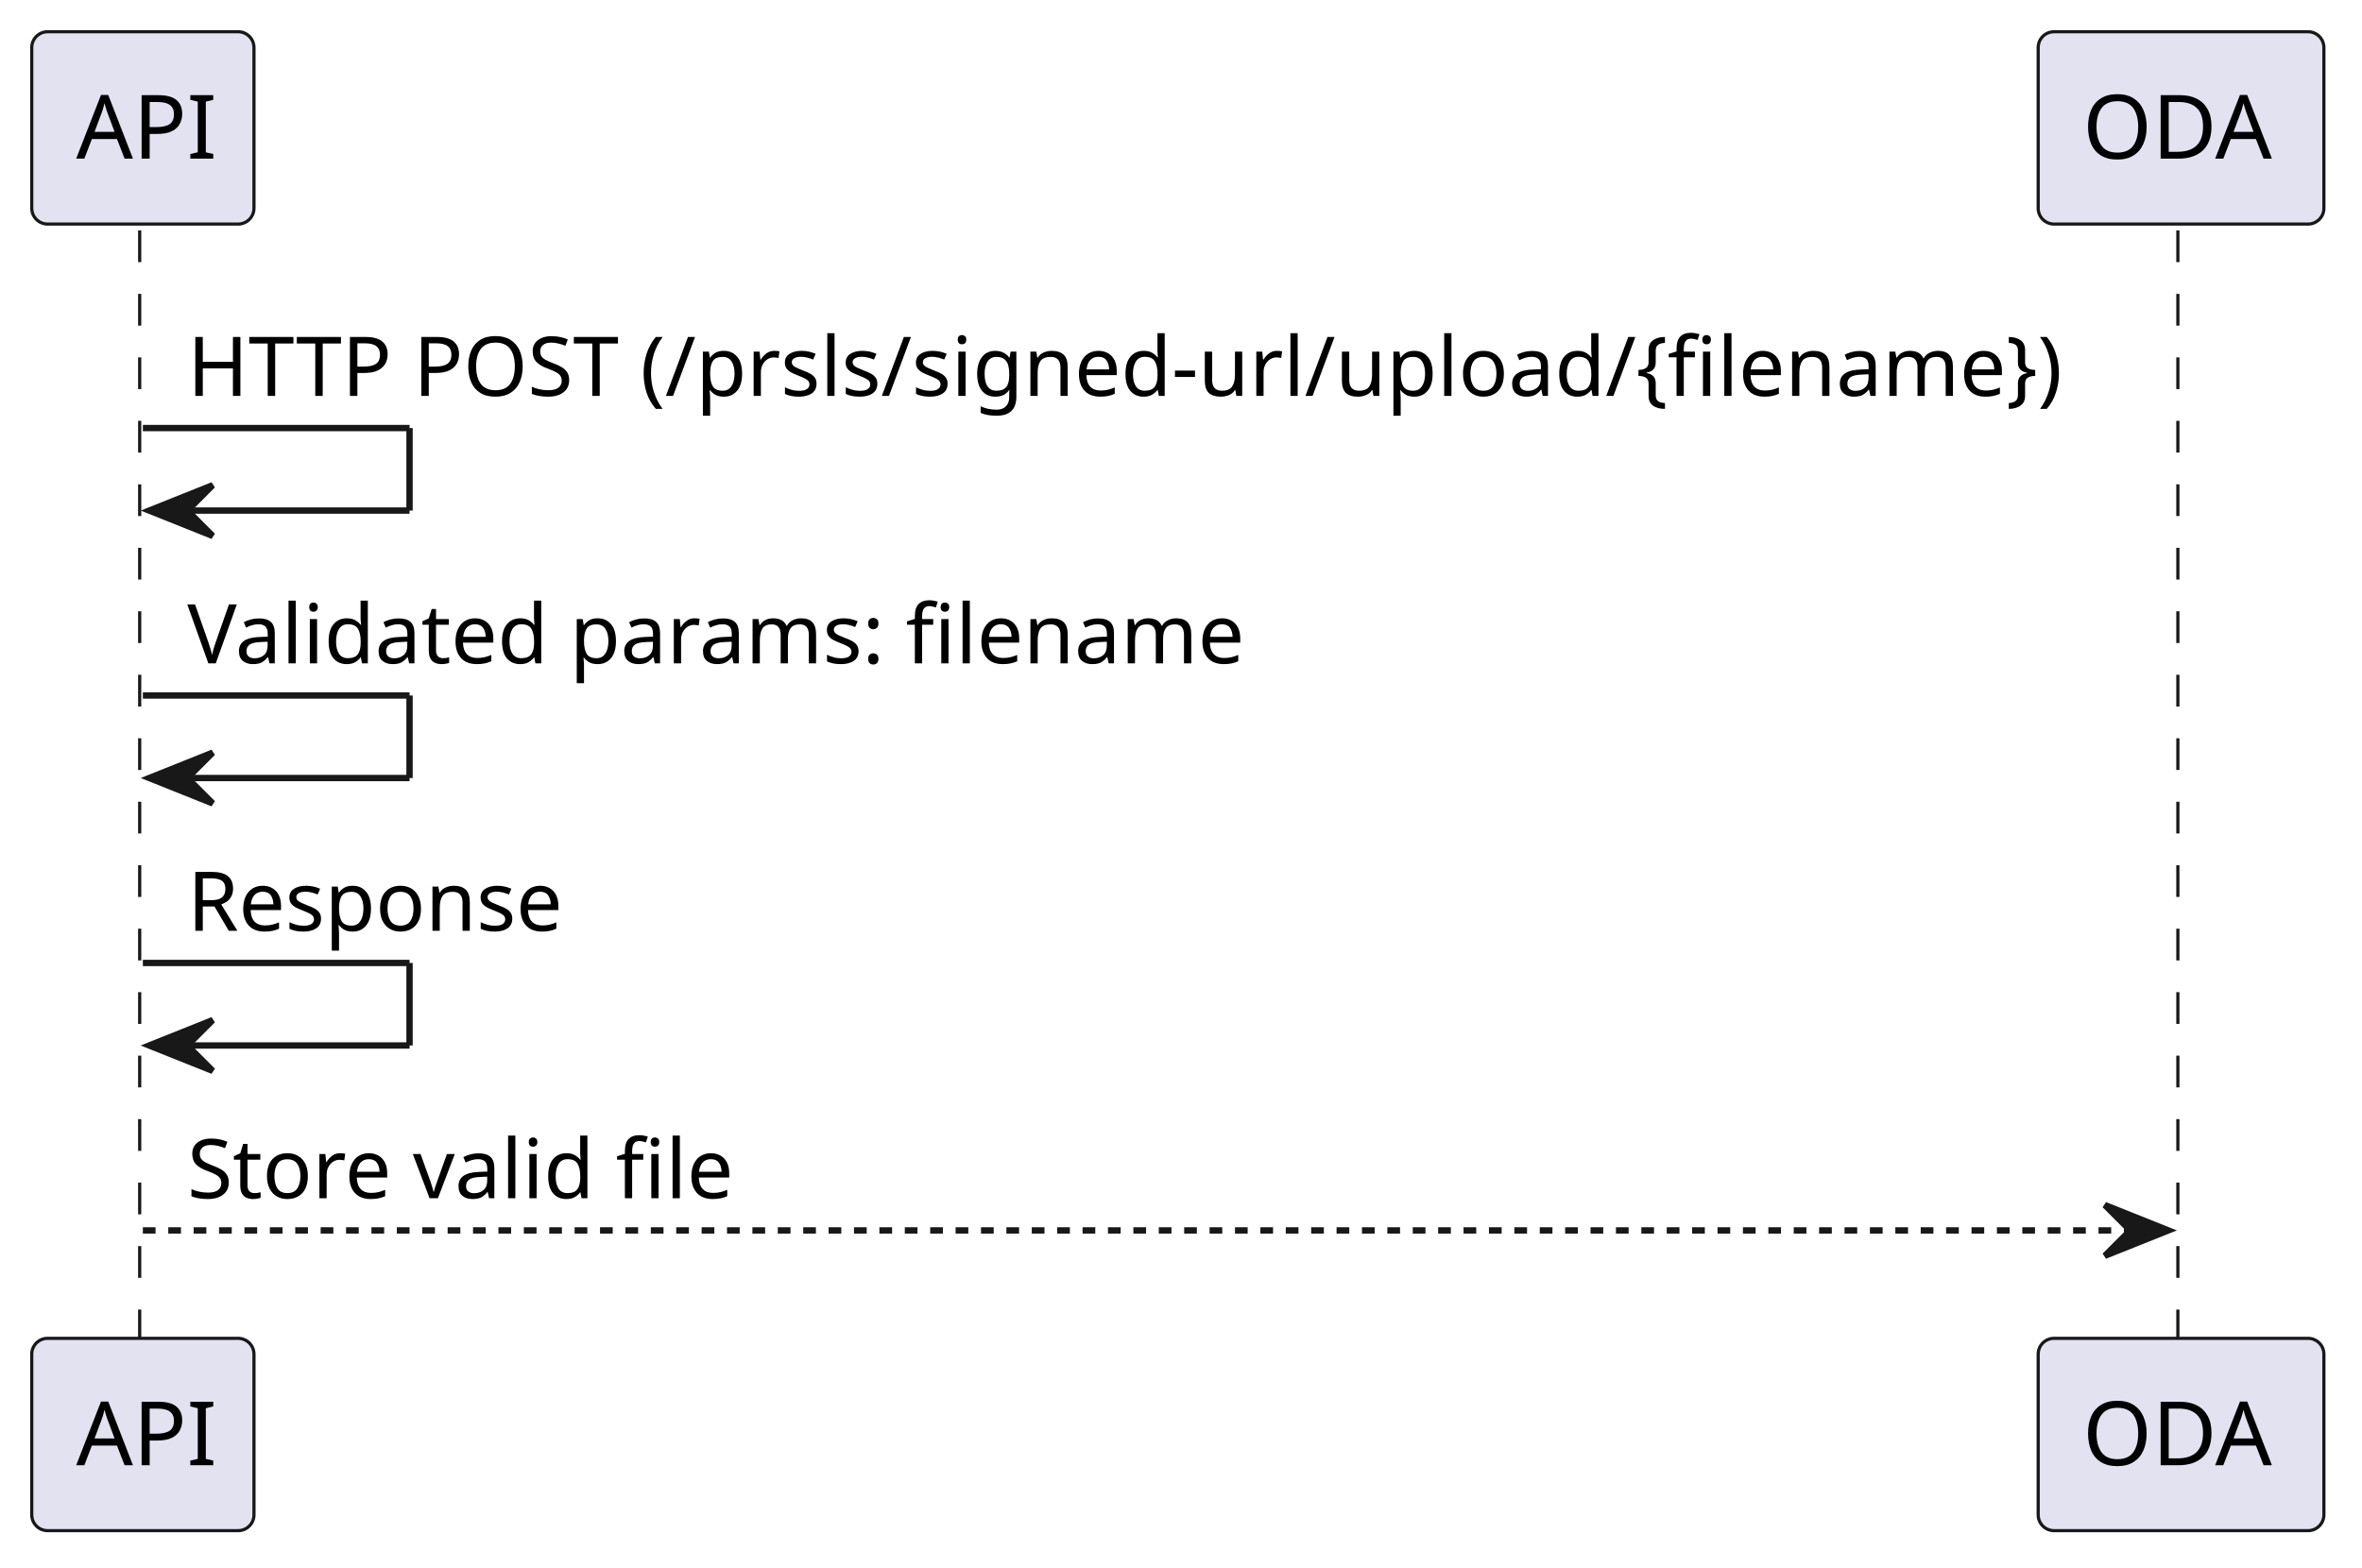
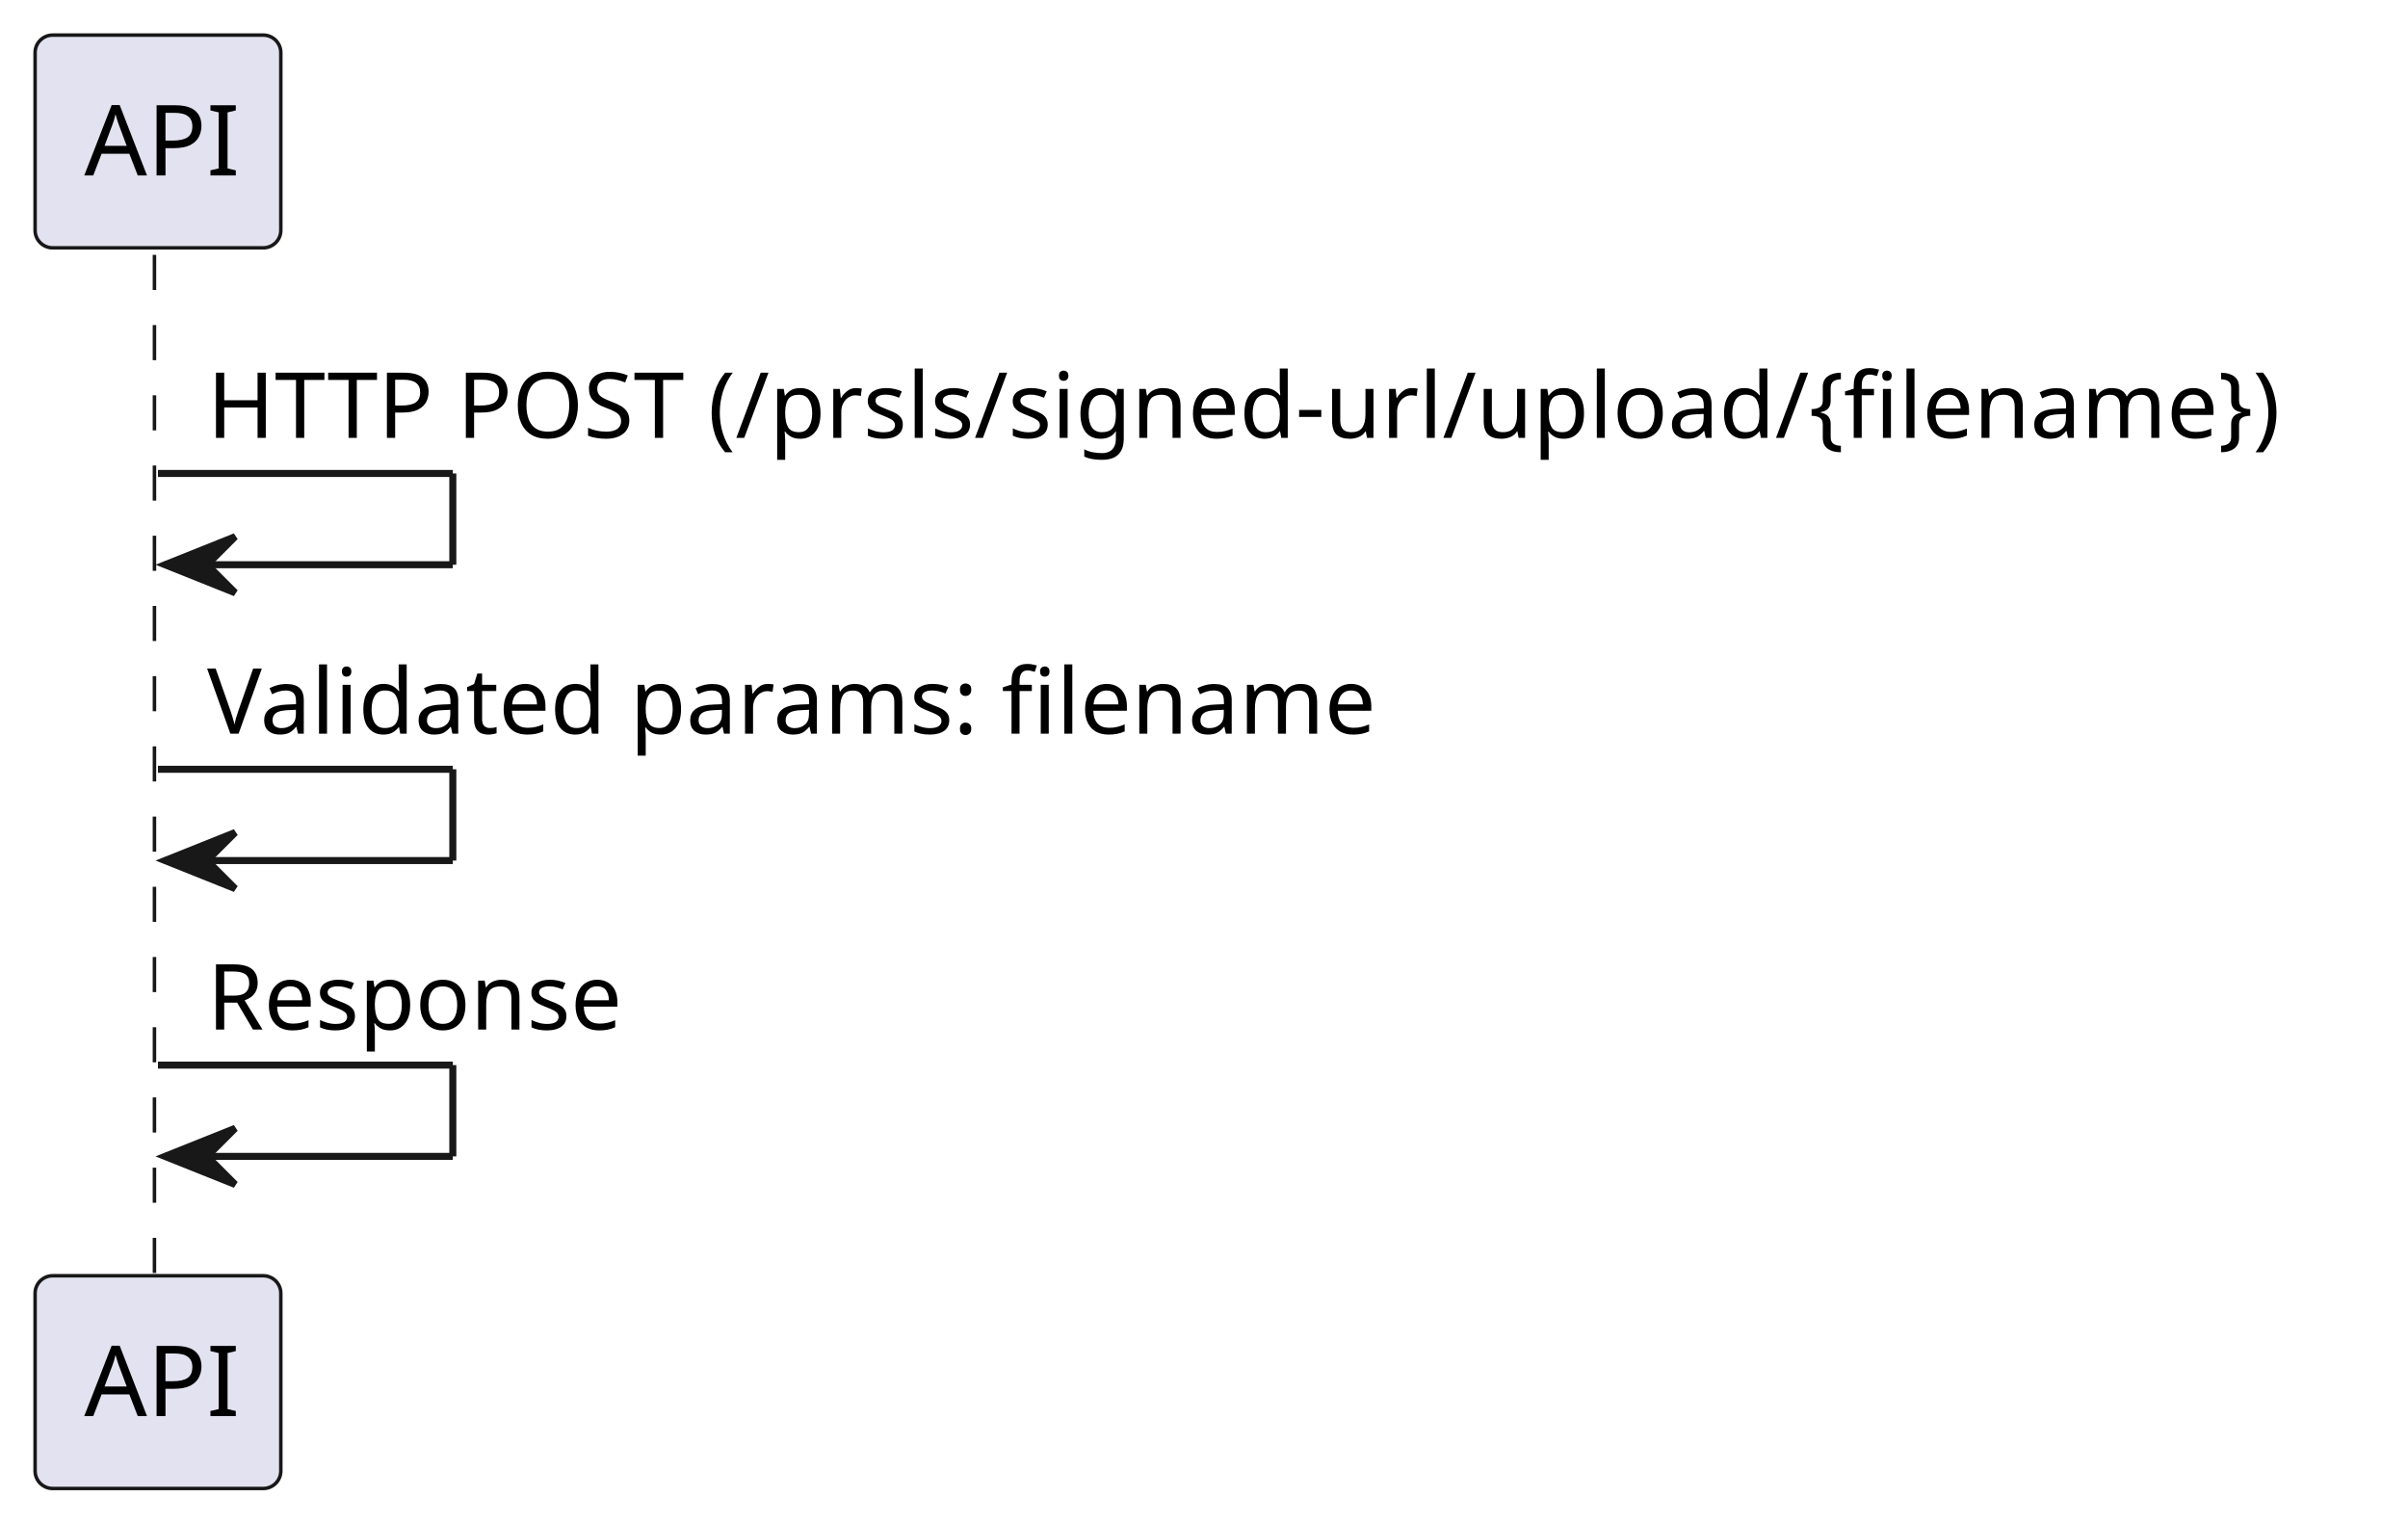
- <svg xmlns="http://www.w3.org/2000/svg" contentStyleType="text/css" height="247px" preserveAspectRatio="none" style="width:372px;height:247px;background:#FFFFFF;" version="1.1" viewBox="0 0 372 247" width="372px" zoomAndPan="magnify">
+ <svg xmlns="http://www.w3.org/2000/svg" contentStyleType="text/css" height="217px" preserveAspectRatio="none" style="width:343px;height:217px;background:#FFFFFF;" version="1.1" viewBox="0 0 343 217" width="343px" zoomAndPan="magnify">
  <defs />
  <g>
-     <line style="stroke:#181818;stroke-width:0.5;stroke-dasharray:5.0,5.0;" x1="22" x2="22" y1="36.297" y2="211.828" />
-     <line style="stroke:#181818;stroke-width:0.5;stroke-dasharray:5.0,5.0;" x1="343" x2="343" y1="36.297" y2="211.828" />
+     <line style="stroke:#181818;stroke-width:0.5;stroke-dasharray:5.0,5.0;" x1="22" x2="22" y1="36.297" y2="182.695" />
    <rect fill="#E2E2F0" height="30.297" rx="2.5" ry="2.5" style="stroke:#181818;stroke-width:0.5;" width="35" x="5" y="5" />
    <text fill="#000000" font-family="sans-serif" font-size="14" lengthAdjust="spacing" textLength="21" x="12" y="24.995">API</text>
-     <rect fill="#E2E2F0" height="30.297" rx="2.5" ry="2.5" style="stroke:#181818;stroke-width:0.5;" width="35" x="5" y="210.828" />
-     <text fill="#000000" font-family="sans-serif" font-size="14" lengthAdjust="spacing" textLength="21" x="12" y="230.823">API</text>
-     <rect fill="#E2E2F0" height="30.297" rx="2.5" ry="2.5" style="stroke:#181818;stroke-width:0.5;" width="45" x="321" y="5" />
-     <text fill="#000000" font-family="sans-serif" font-size="14" lengthAdjust="spacing" textLength="31" x="328" y="24.995">ODA</text>
-     <rect fill="#E2E2F0" height="30.297" rx="2.5" ry="2.5" style="stroke:#181818;stroke-width:0.5;" width="45" x="321" y="210.828" />
-     <text fill="#000000" font-family="sans-serif" font-size="14" lengthAdjust="spacing" textLength="31" x="328" y="230.823">ODA</text>
+     <rect fill="#E2E2F0" height="30.297" rx="2.5" ry="2.5" style="stroke:#181818;stroke-width:0.5;" width="35" x="5" y="181.695" />
+     <text fill="#000000" font-family="sans-serif" font-size="14" lengthAdjust="spacing" textLength="21" x="12" y="201.69">API</text>
    <line style="stroke:#181818;stroke-width:1.0;" x1="22.5" x2="64.5" y1="67.43" y2="67.43" />
    <line style="stroke:#181818;stroke-width:1.0;" x1="64.5" x2="64.5" y1="67.43" y2="80.43" />
    <line style="stroke:#181818;stroke-width:1.0;" x1="23.5" x2="64.5" y1="80.43" y2="80.43" />
    <polygon fill="#181818" points="33.5,76.43,23.5,80.43,33.5,84.43,29.5,80.43" style="stroke:#181818;stroke-width:1.0;" />
    <text fill="#000000" font-family="sans-serif" font-size="13" lengthAdjust="spacing" textLength="307" x="29.5" y="62.364">HTTP POST (/prsls/signed-url/upload/{filename})</text>
    <line style="stroke:#181818;stroke-width:1.0;" x1="22.5" x2="64.5" y1="109.562" y2="109.562" />
    <line style="stroke:#181818;stroke-width:1.0;" x1="64.5" x2="64.5" y1="109.562" y2="122.562" />
    <line style="stroke:#181818;stroke-width:1.0;" x1="23.5" x2="64.5" y1="122.562" y2="122.562" />
    <polygon fill="#181818" points="33.5,118.562,23.5,122.562,33.5,126.562,29.5,122.562" style="stroke:#181818;stroke-width:1.0;" />
    <text fill="#000000" font-family="sans-serif" font-size="13" lengthAdjust="spacing" textLength="176" x="29.5" y="104.497">Validated params: filename</text>
    <line style="stroke:#181818;stroke-width:1.0;" x1="22.5" x2="64.5" y1="151.695" y2="151.695" />
    <line style="stroke:#181818;stroke-width:1.0;" x1="64.5" x2="64.5" y1="151.695" y2="164.695" />
    <line style="stroke:#181818;stroke-width:1.0;" x1="23.5" x2="64.5" y1="164.695" y2="164.695" />
    <polygon fill="#181818" points="33.5,160.695,23.5,164.695,33.5,168.695,29.5,164.695" style="stroke:#181818;stroke-width:1.0;" />
    <text fill="#000000" font-family="sans-serif" font-size="13" lengthAdjust="spacing" textLength="62" x="29.5" y="146.629">Response</text>
-     <polygon fill="#181818" points="331.5,189.828,341.5,193.828,331.5,197.828,335.5,193.828" style="stroke:#181818;stroke-width:1.0;" />
-     <line style="stroke:#181818;stroke-width:1.0;stroke-dasharray:2.0,2.0;" x1="22.5" x2="337.5" y1="193.828" y2="193.828" />
-     <text fill="#000000" font-family="sans-serif" font-size="13" lengthAdjust="spacing" textLength="90" x="29.5" y="188.762">Store valid file</text>
  </g>
</svg>
